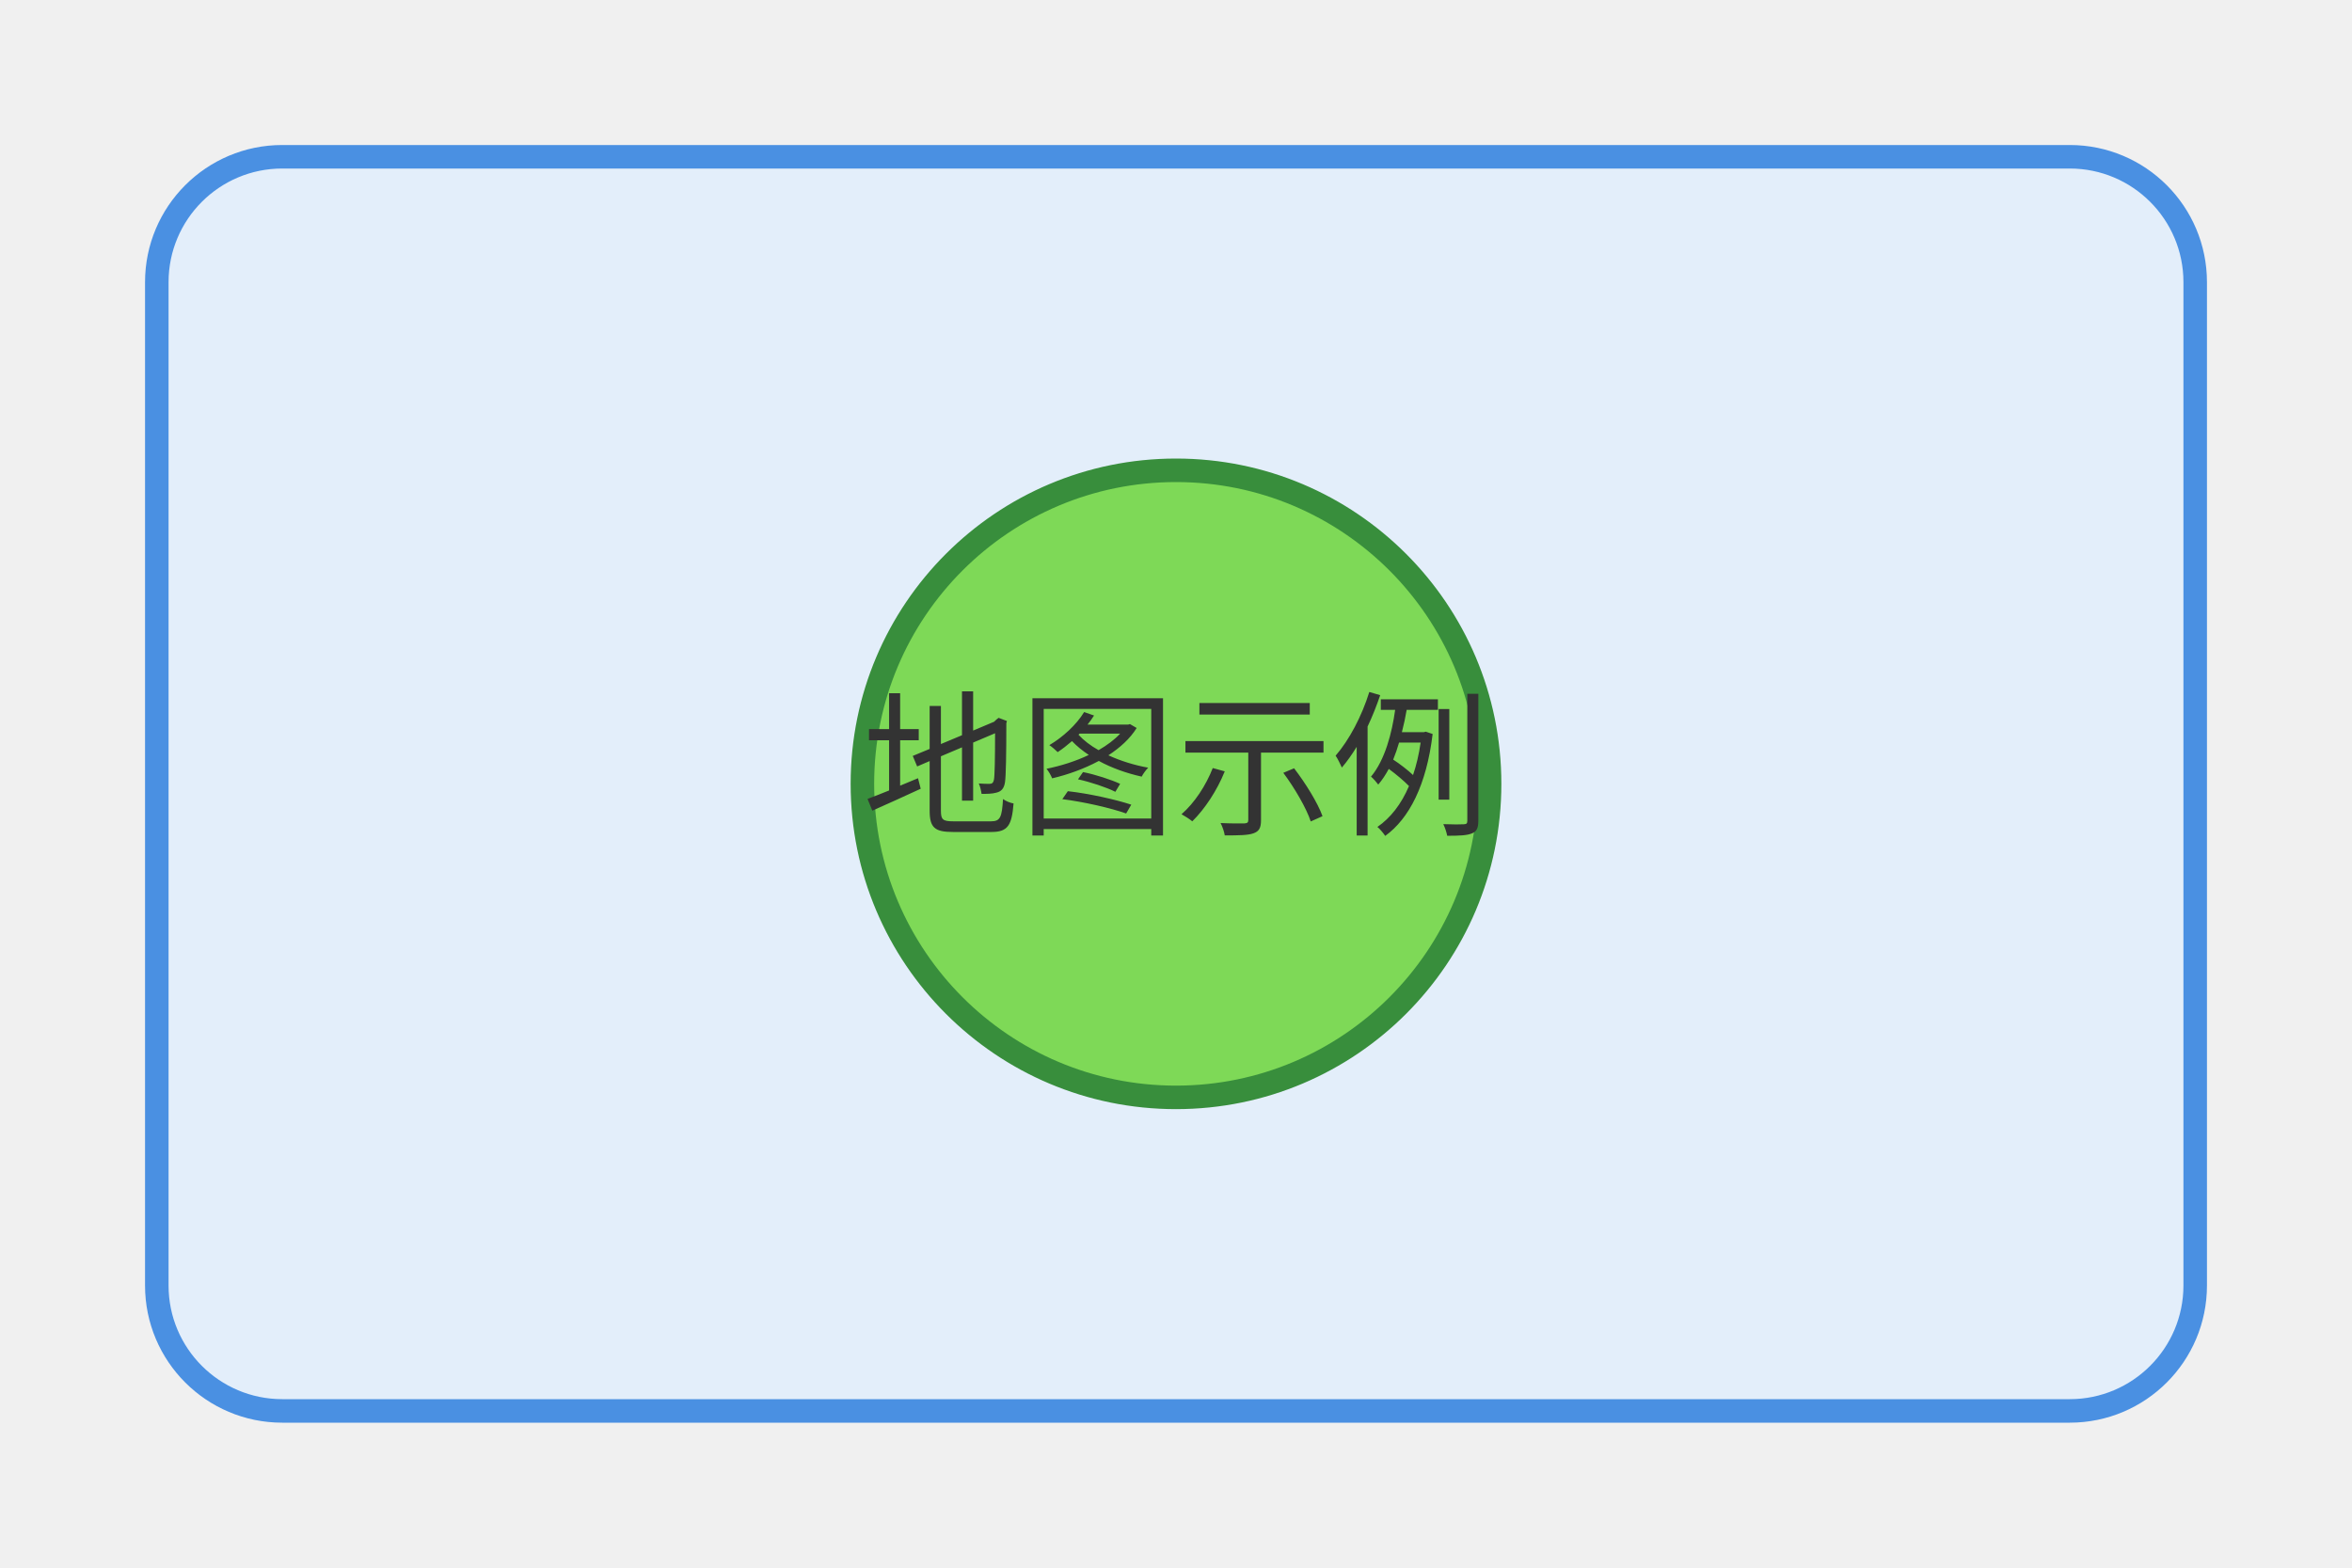
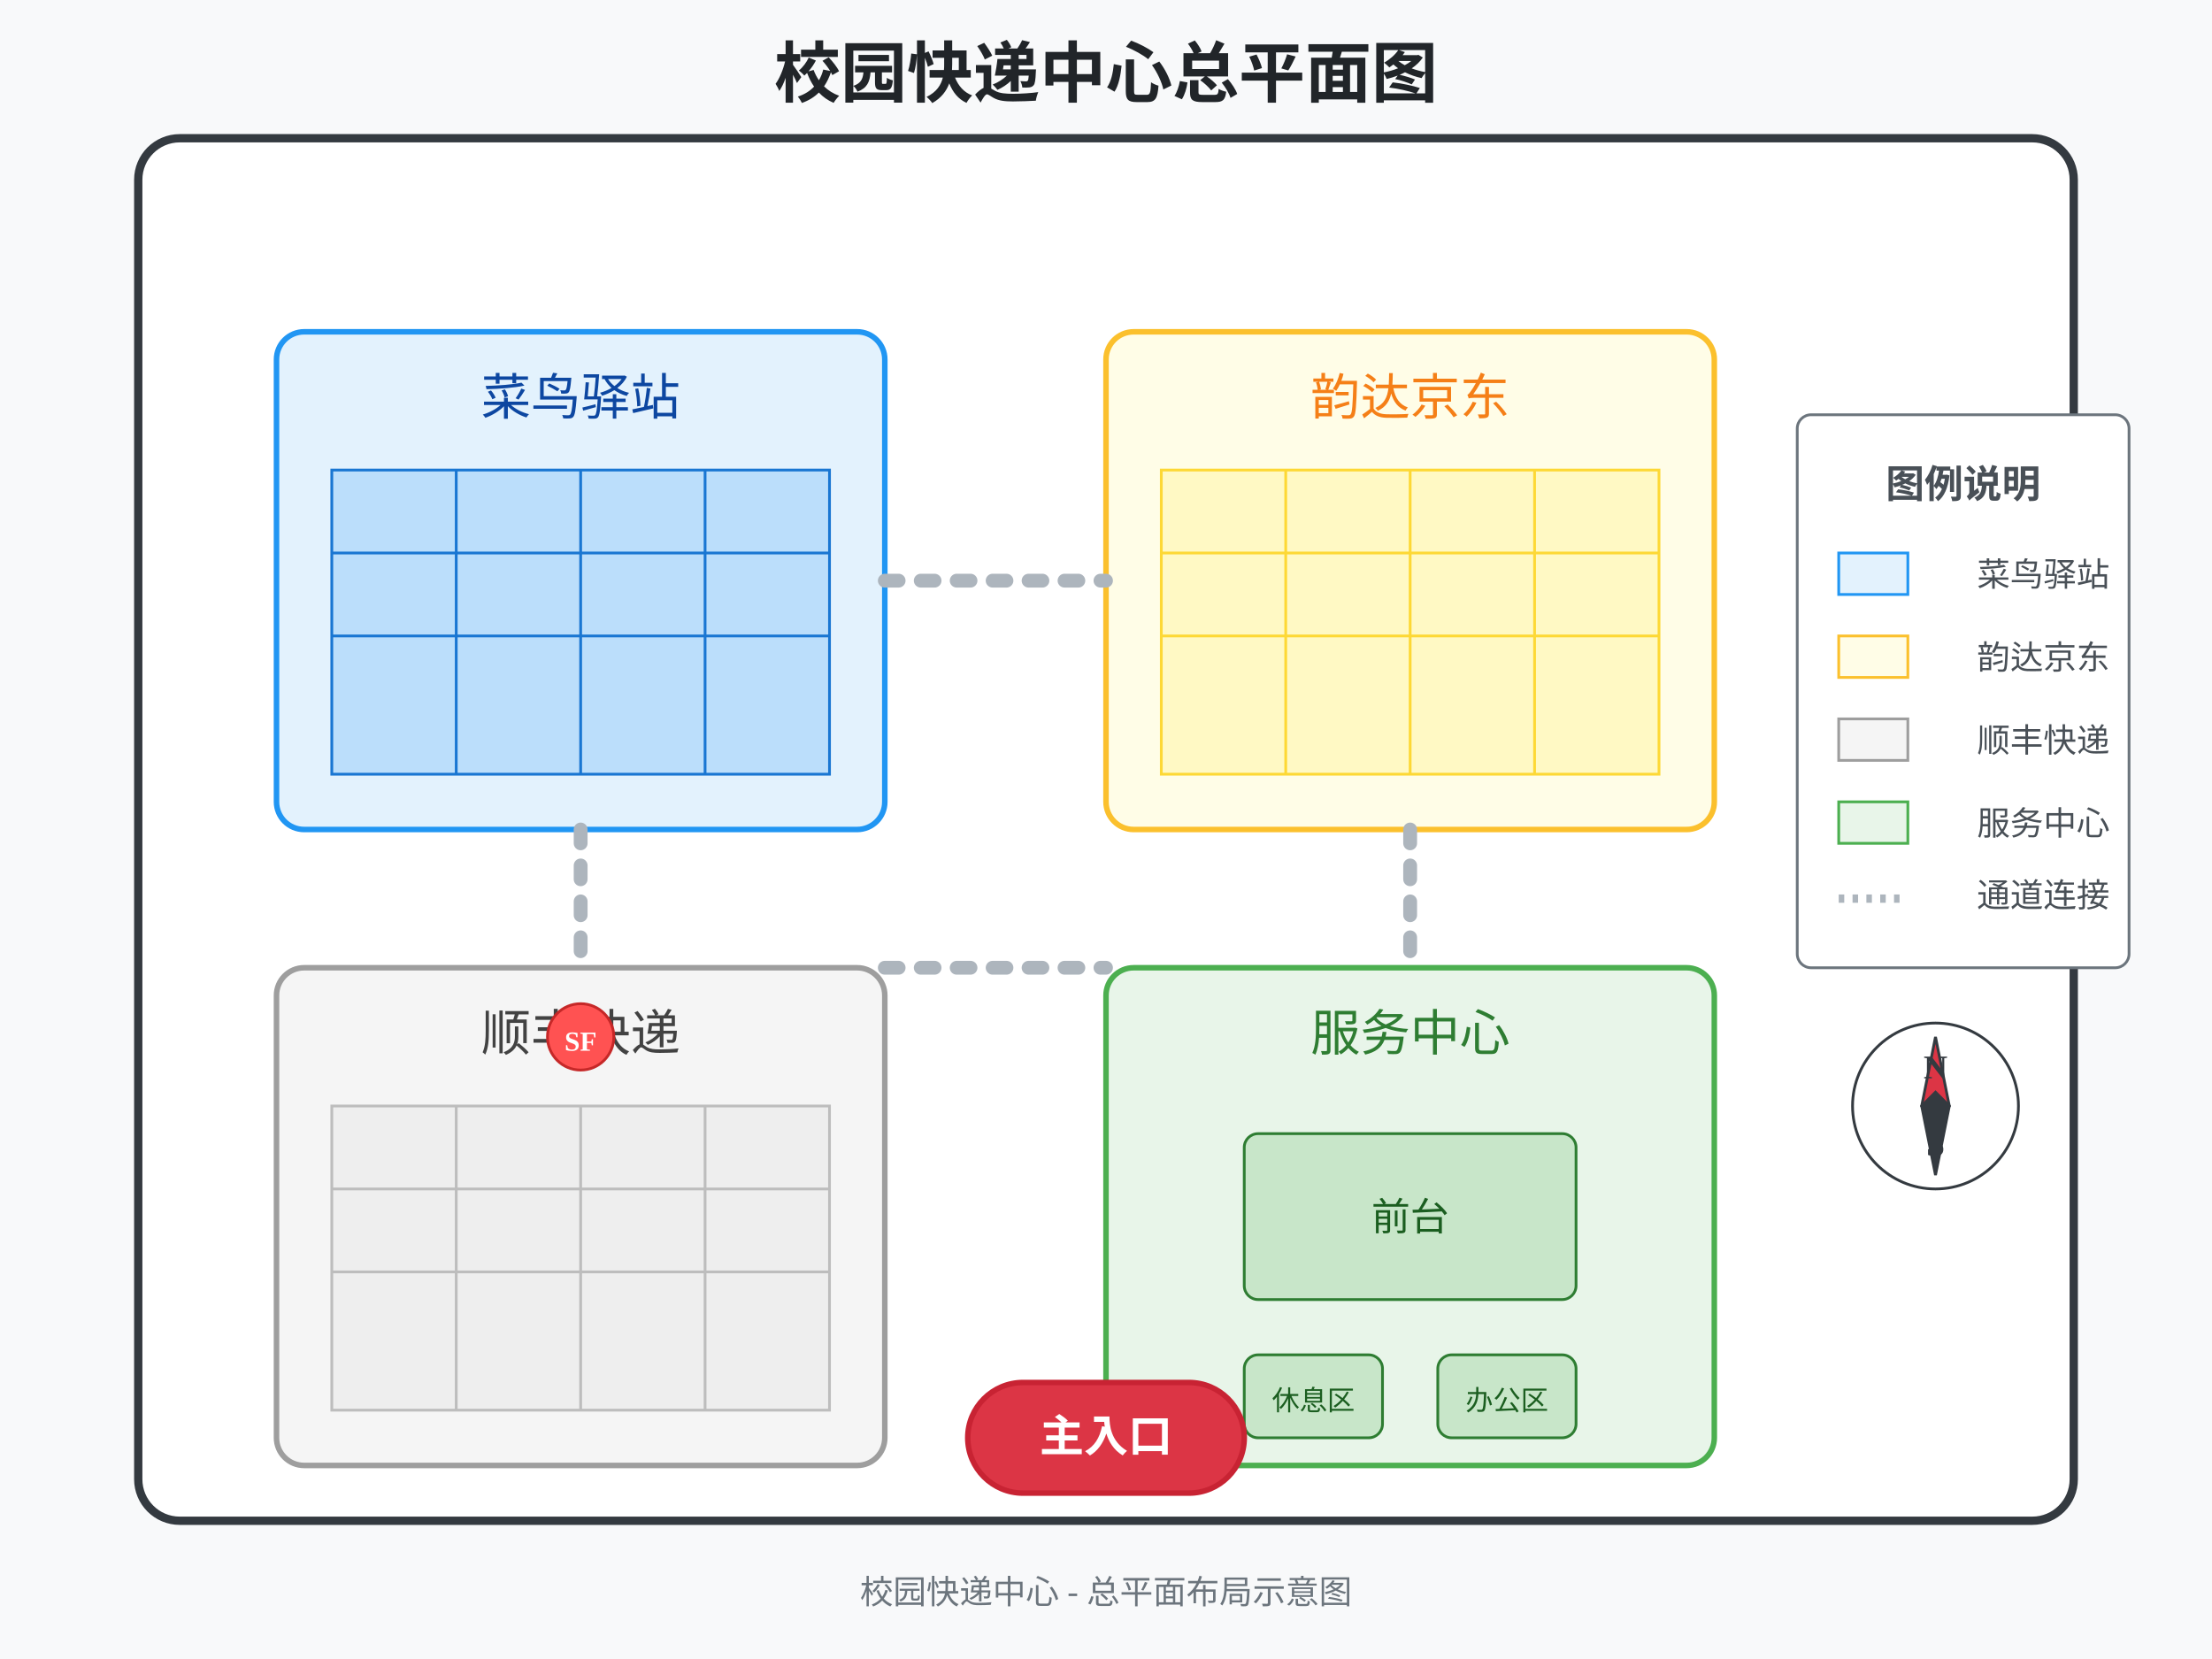
- <svg xmlns="http://www.w3.org/2000/svg" width="300" height="200" viewBox="0 0 300 200">
-   <rect x="20" y="20" width="260" height="160" rx="16" fill="#e3eefa" stroke="#4a90e2" stroke-width="3" />
-   <circle cx="150" cy="100" r="40" fill="#7ed957" stroke="#388e3c" stroke-width="3" />
-   <text x="150" y="105" font-size="20" text-anchor="middle" fill="#333">地图示例</text>
+ <svg xmlns="http://www.w3.org/2000/svg" width="800" height="600" viewBox="0 0 800 600">
+   <rect x="0" y="0" width="800" height="600" fill="#f8f9fa" />
+   <rect x="50" y="50" width="700" height="500" rx="15" fill="#ffffff" stroke="#343a40" stroke-width="3" />
+   <text x="400" y="35" font-size="24" text-anchor="middle" font-weight="bold" fill="#212529">校园快递中心总平面图</text>
+   <g transform="translate(100, 120)">
+     <rect x="0" y="0" width="220" height="180" rx="10" fill="#e3f2fd" stroke="#2196f3" stroke-width="2" />
+     <text x="110" y="30" font-size="18" text-anchor="middle" fill="#0d47a1">菜鸟驿站</text>
+     <rect x="20" y="50" width="180" height="110" fill="#bbdefb" stroke="#1976d2" stroke-width="1" />
+     <line x1="20" y1="80" x2="200" y2="80" stroke="#1976d2" stroke-width="1" />
+     <line x1="20" y1="110" x2="200" y2="110" stroke="#1976d2" stroke-width="1" />
+     <line x1="65" y1="50" x2="65" y2="160" stroke="#1976d2" stroke-width="1" />
+     <line x1="110" y1="50" x2="110" y2="160" stroke="#1976d2" stroke-width="1" />
+     <line x1="155" y1="50" x2="155" y2="160" stroke="#1976d2" stroke-width="1" />
+   </g>
+   <g transform="translate(400, 120)">
+     <rect x="0" y="0" width="220" height="180" rx="10" fill="#fffde7" stroke="#fbc02d" stroke-width="2" />
+     <text x="110" y="30" font-size="18" text-anchor="middle" fill="#f57f17">韵达京东</text>
+     <rect x="20" y="50" width="180" height="110" fill="#fff9c4" stroke="#fdd835" stroke-width="1" />
+     <line x1="20" y1="80" x2="200" y2="80" stroke="#fdd835" stroke-width="1" />
+     <line x1="20" y1="110" x2="200" y2="110" stroke="#fdd835" stroke-width="1" />
+     <line x1="65" y1="50" x2="65" y2="160" stroke="#fdd835" stroke-width="1" />
+     <line x1="110" y1="50" x2="110" y2="160" stroke="#fdd835" stroke-width="1" />
+     <line x1="155" y1="50" x2="155" y2="160" stroke="#fdd835" stroke-width="1" />
+   </g>
+   <g transform="translate(100, 350)">
+     <rect x="0" y="0" width="220" height="180" rx="10" fill="#f5f5f5" stroke="#9e9e9e" stroke-width="2" />
+     <text x="110" y="30" font-size="18" text-anchor="middle" fill="#424242">顺丰快递</text>
+     <rect x="20" y="50" width="180" height="110" fill="#eeeeee" stroke="#bdbdbd" stroke-width="1" />
+     <line x1="20" y1="80" x2="200" y2="80" stroke="#bdbdbd" stroke-width="1" />
+     <line x1="20" y1="110" x2="200" y2="110" stroke="#bdbdbd" stroke-width="1" />
+     <line x1="65" y1="50" x2="65" y2="160" stroke="#bdbdbd" stroke-width="1" />
+     <line x1="110" y1="50" x2="110" y2="160" stroke="#bdbdbd" stroke-width="1" />
+     <line x1="155" y1="50" x2="155" y2="160" stroke="#bdbdbd" stroke-width="1" />
+     <circle cx="110" cy="25" r="12" fill="#ff5252" stroke="#c62828" stroke-width="1" />
+     <text x="110" y="30" font-size="10" text-anchor="middle" fill="#ffffff" font-weight="bold">SF</text>
+   </g>
+   <g transform="translate(400, 350)">
+     <rect x="0" y="0" width="220" height="180" rx="10" fill="#e8f5e9" stroke="#4caf50" stroke-width="2" />
+     <text x="110" y="30" font-size="18" text-anchor="middle" fill="#2e7d32">服务中心</text>
+     <rect x="50" y="60" width="120" height="60" rx="5" fill="#c8e6c9" stroke="#2e7d32" stroke-width="1" />
+     <text x="110" y="95" font-size="14" text-anchor="middle" fill="#1b5e20">前台</text>
+     <rect x="50" y="140" width="50" height="30" rx="5" fill="#c8e6c9" stroke="#2e7d32" stroke-width="1" />
+     <text x="75" y="160" font-size="10" text-anchor="middle" fill="#1b5e20">休息区</text>
+     <rect x="120" y="140" width="50" height="30" rx="5" fill="#c8e6c9" stroke="#2e7d32" stroke-width="1" />
+     <text x="145" y="160" font-size="10" text-anchor="middle" fill="#1b5e20">办公区</text>
+   </g>
+   <g stroke="#adb5bd" stroke-width="5" stroke-linecap="round">
+     <line x1="320" y1="210" x2="400" y2="210" stroke-dasharray="5 8" />
+     <line x1="210" y1="300" x2="210" y2="350" stroke-dasharray="5 8" />
+     <line x1="510" y1="300" x2="510" y2="350" stroke-dasharray="5 8" />
+     <line x1="320" y1="350" x2="400" y2="350" stroke-dasharray="5 8" />
+   </g>
+   <g transform="translate(350, 500)">
+     <rect x="0" y="0" width="100" height="40" rx="20" fill="#dc3545" stroke="#c82333" stroke-width="2" />
+     <text x="50" y="25" font-size="16" text-anchor="middle" fill="#ffffff" font-weight="bold">主入口</text>
+   </g>
+   <g transform="translate(650, 150)">
+     <rect x="0" y="0" width="120" height="200" rx="5" fill="#ffffff" stroke="#6c757d" stroke-width="1" />
+     <text x="60" y="30" font-size="14" text-anchor="middle" font-weight="bold" fill="#495057">图例说明</text>
+     <rect x="15" y="50" width="25" height="15" fill="#e3f2fd" stroke="#2196f3" stroke-width="1" />
+     <text x="65" y="62" font-size="12" text-anchor="left" fill="#495057">菜鸟驿站</text>
+     <rect x="15" y="80" width="25" height="15" fill="#fffde7" stroke="#fbc02d" stroke-width="1" />
+     <text x="65" y="92" font-size="12" text-anchor="left" fill="#495057">韵达京东</text>
+     <rect x="15" y="110" width="25" height="15" fill="#f5f5f5" stroke="#9e9e9e" stroke-width="1" />
+     <text x="65" y="122" font-size="12" text-anchor="left" fill="#495057">顺丰快递</text>
+     <rect x="15" y="140" width="25" height="15" fill="#e8f5e9" stroke="#4caf50" stroke-width="1" />
+     <text x="65" y="152" font-size="12" text-anchor="left" fill="#495057">服务中心</text>
+     <line x1="15" y1="175" x2="40" y2="175" stroke="#adb5bd" stroke-width="3" stroke-dasharray="2 3" />
+     <text x="65" y="178" font-size="12" text-anchor="left" fill="#495057">通道连接</text>
+   </g>
+   <g transform="translate(700, 400)">
+     <circle cx="0" cy="0" r="30" fill="#ffffff" stroke="#343a40" stroke-width="1" />
+     <path d="M0,-25 L5,0 L0,5 L-5,0 Z" fill="#dc3545" stroke="#343a40" stroke-width="1" />
+     <path d="M0,25 L5,0 L0,-5 L-5,0 Z" fill="#343a40" stroke="#343a40" stroke-width="1" />
+     <text x="0" y="-10" font-size="12" text-anchor="middle" fill="#343a40" font-weight="bold">N</text>
+     <text x="0" y="18" font-size="12" text-anchor="middle" fill="#343a40" font-weight="bold">S</text>
+   </g>
+   <text x="400" y="580" font-size="12" text-anchor="middle" fill="#6c757d">校园快递中心 - 总平面布局示意图</text>
</svg>
